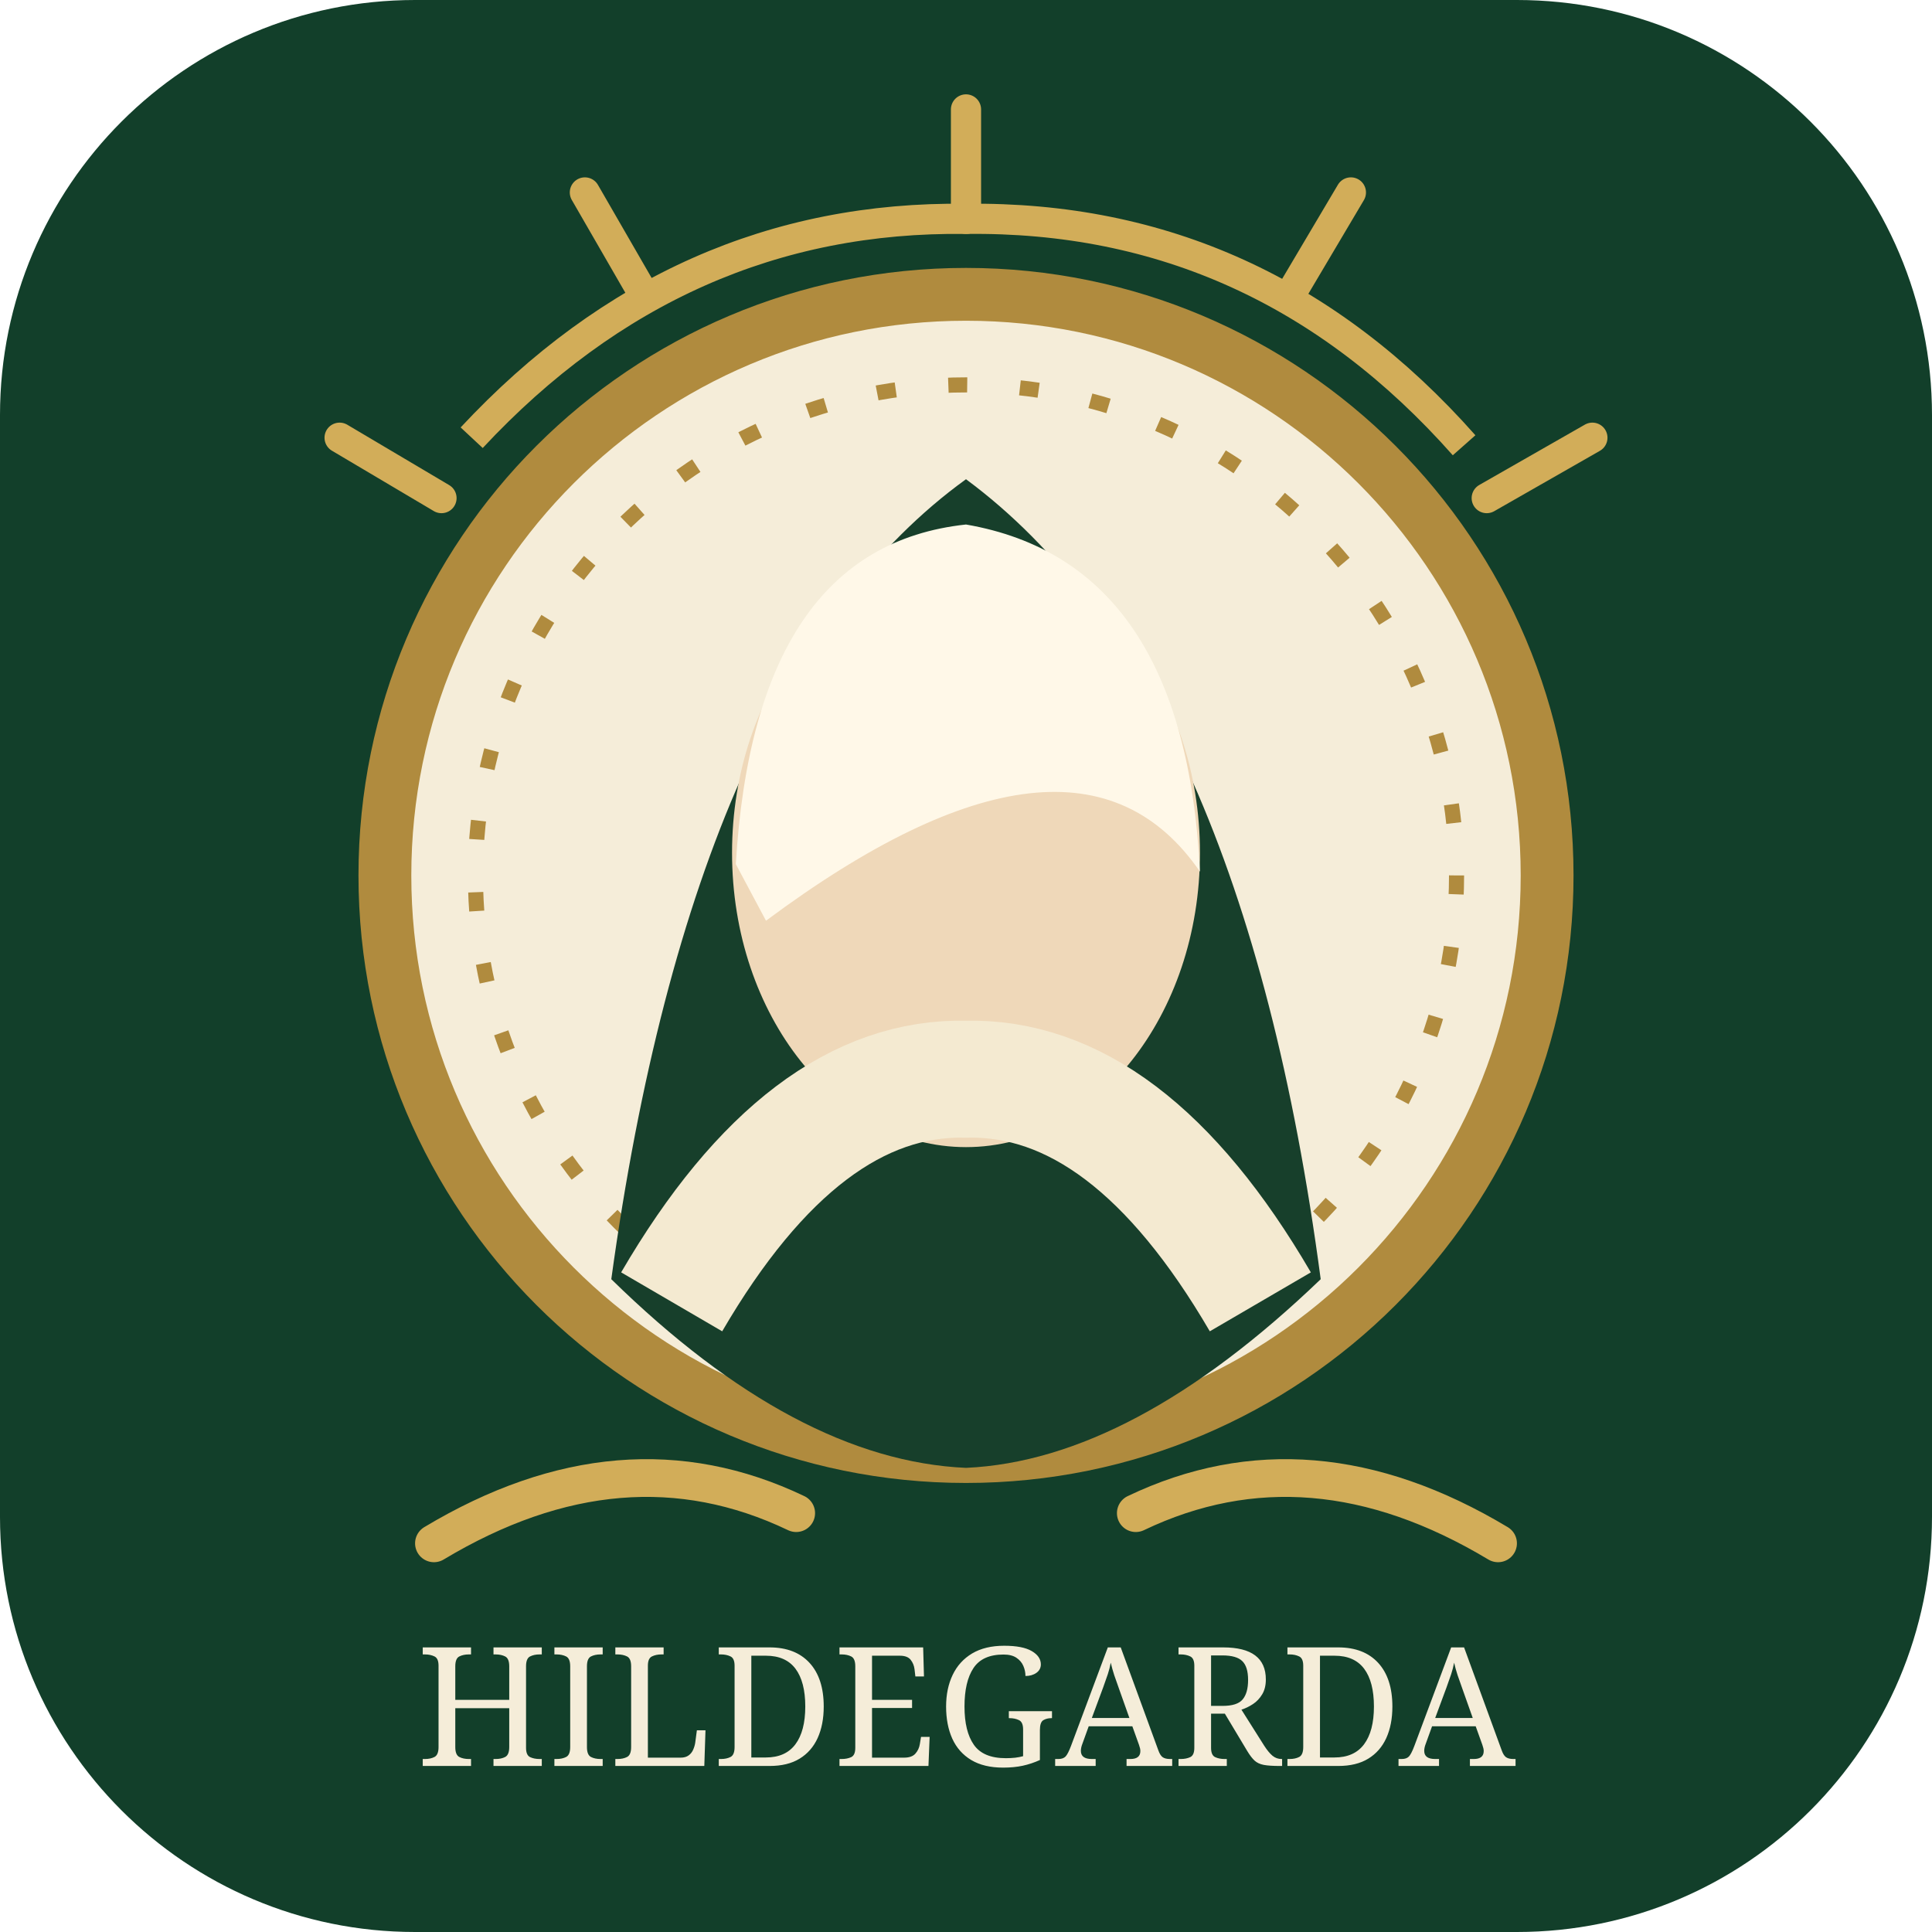
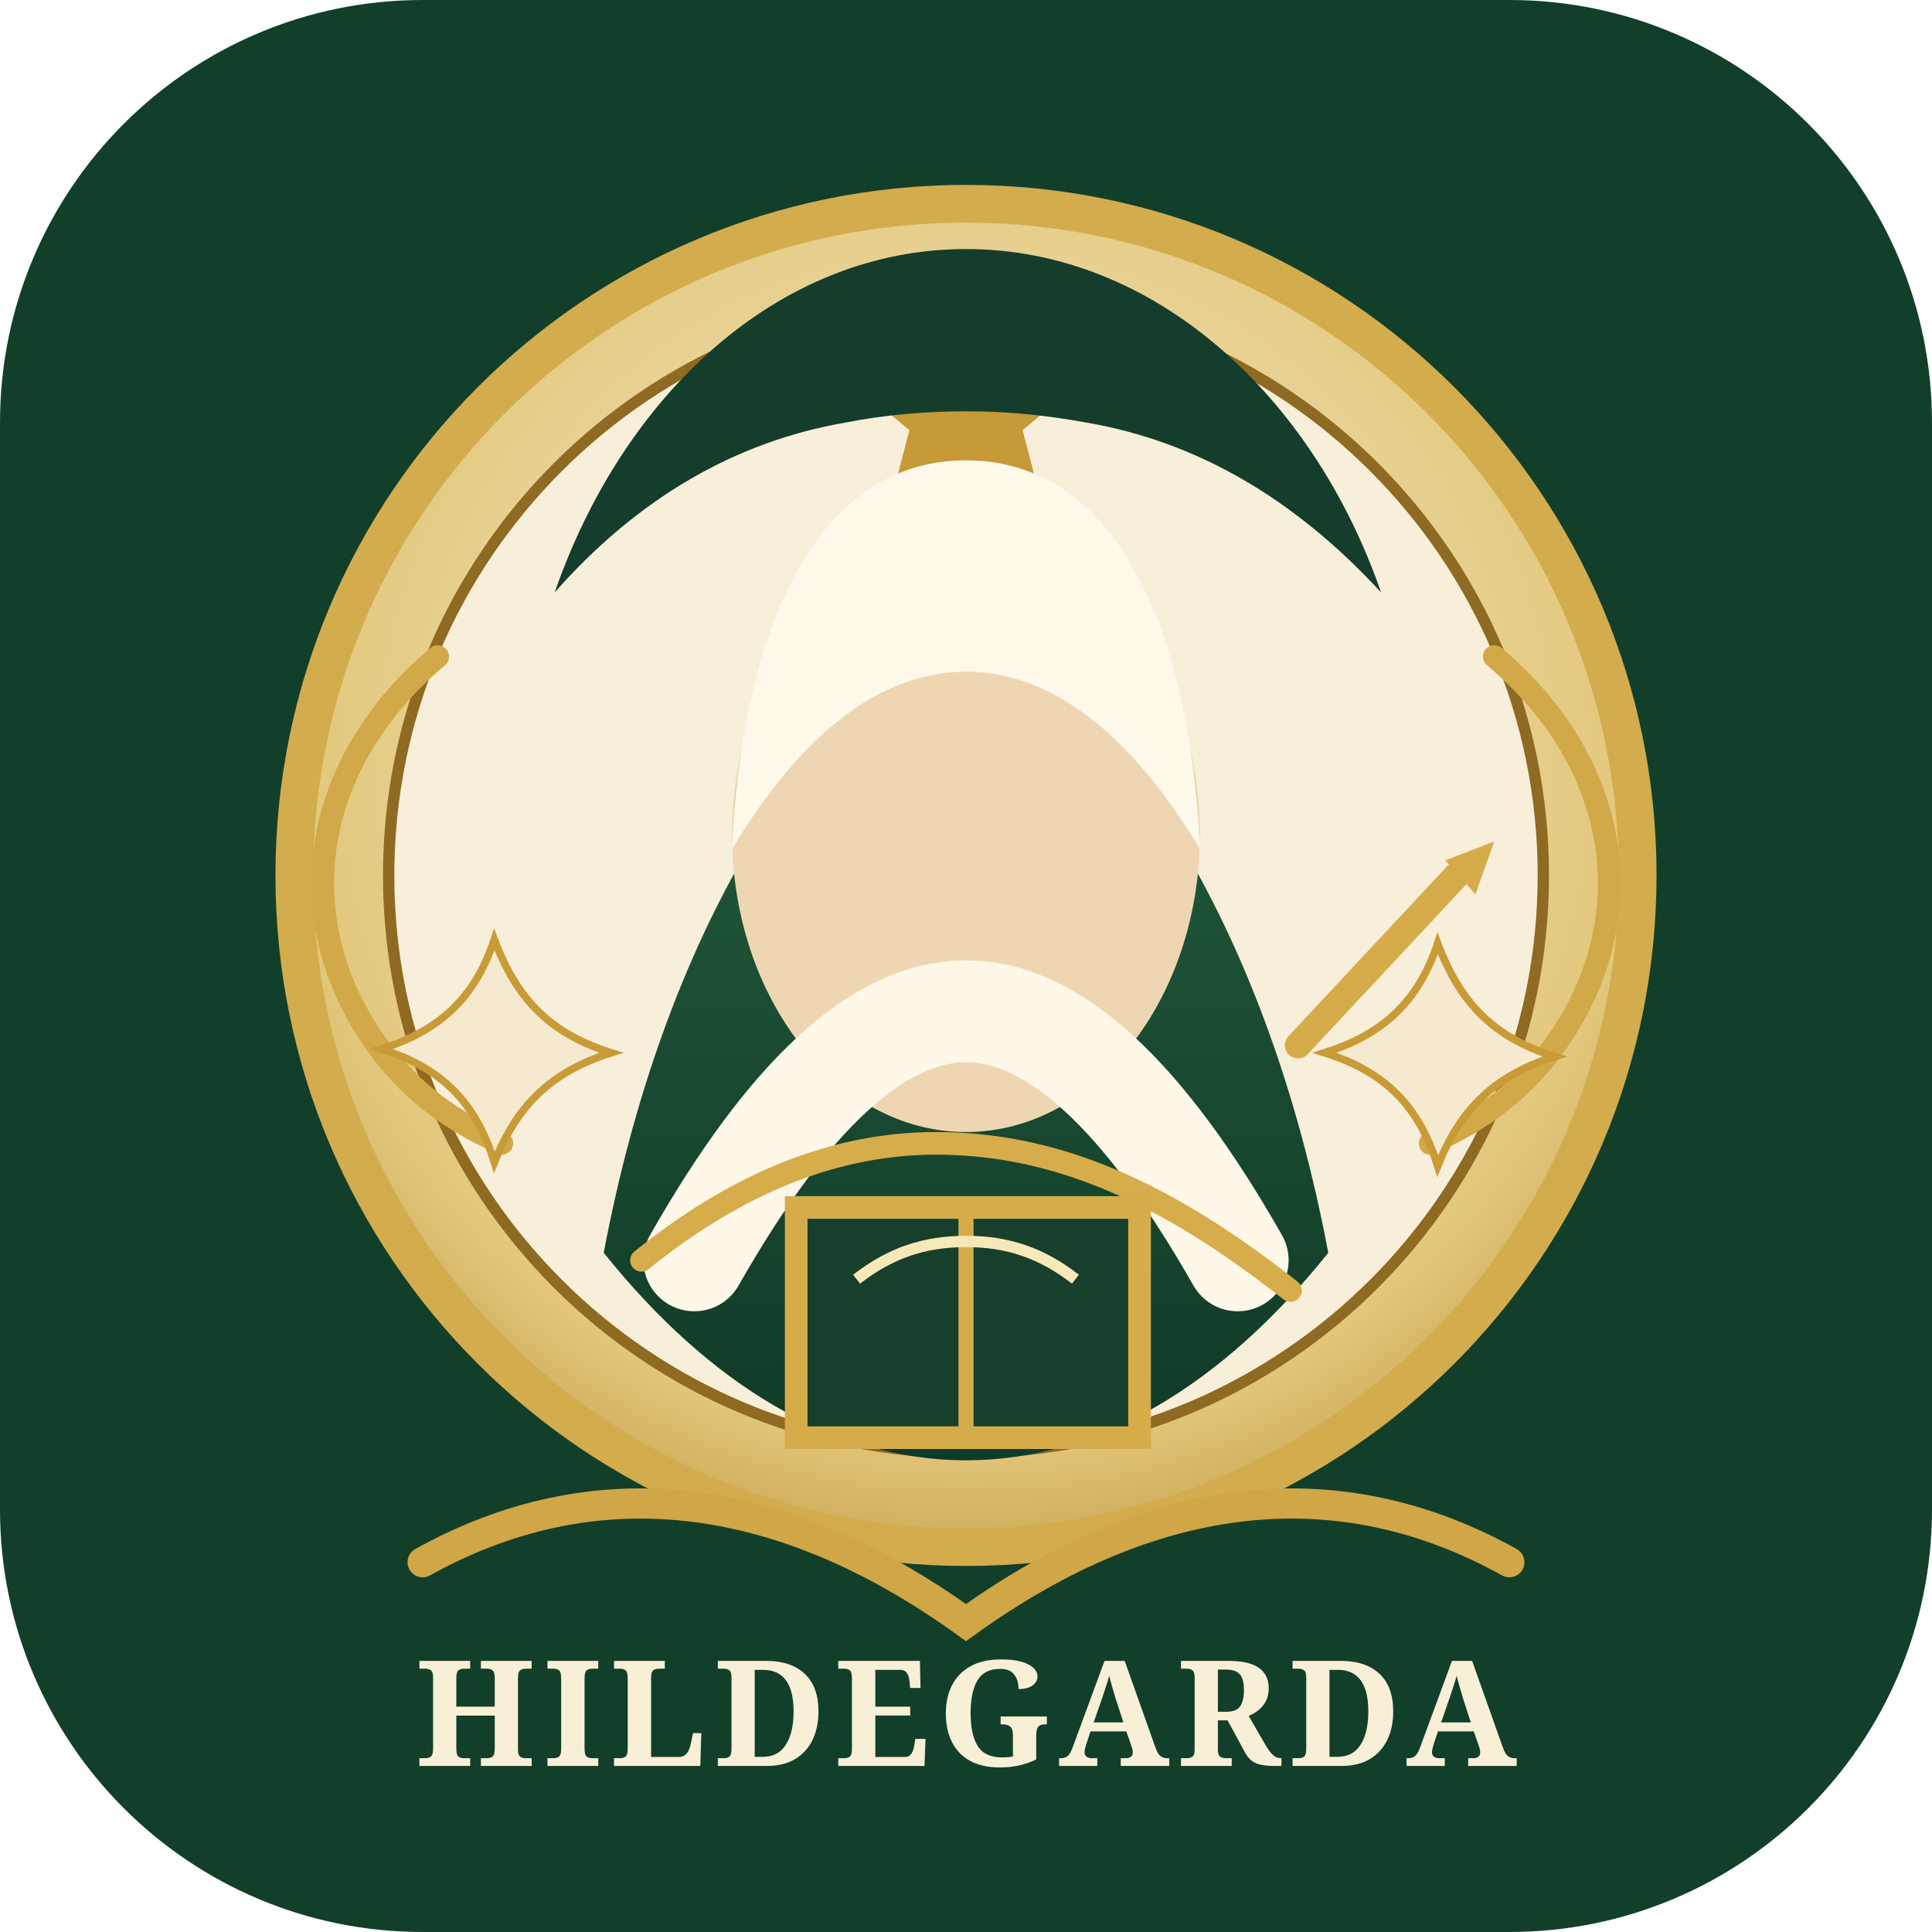
- <svg xmlns="http://www.w3.org/2000/svg" viewBox="0 0 512 512">
-   <rect width="512" height="512" rx="110" fill="#123f2a" />
-   <circle cx="256" cy="232" r="154" fill="#f5edd9" stroke="#b08b3e" stroke-width="14" />
-   <circle cx="256" cy="232" r="130" fill="none" stroke="#b08b3e" stroke-width="4" stroke-dasharray="5 14" />
-   <path d="M162 339Q184 179 256 127Q329 181 350 339Q300 387 256 389Q211 387 162 339Z" fill="#173f2b" />
-   <ellipse cx="256" cy="226" rx="62" ry="78" fill="#efd8b9" />
-   <path d="M195 229Q200 145 256 139Q314 149 318 231Q285 183 203 244Z" fill="#fff8e8" />
-   <path d="M178 345Q213 285 256 286Q299 285 334 345" fill="none" stroke="#f4ead1" stroke-width="31" />
-   <path d="M125 116Q180 57 256 58Q334 57 388 118" fill="none" stroke="#d2ad59" stroke-width="8" />
-   <path d="M256 58V29M170 77L155 51M342 78L358 51M117 132L90 116M394 132L422 116" stroke="#d2ad59" stroke-width="8" stroke-linecap="round" />
-   <path d="M115 409Q165 379 211 401M397 409Q347 379 301 401" fill="none" stroke="#d2ad59" stroke-width="10" stroke-linecap="round" />
-   <text x="256" y="468" text-anchor="middle" fill="#f5edd9" font-size="44" font-family="Georgia,serif">HILDEGARDA</text>
+ <svg xmlns="http://www.w3.org/2000/svg" viewBox="0 0 512 512" role="img" aria-label="Santa Hildegarda de Bingen">
+   <defs>
+     <radialGradient id="bg" cx="50%" cy="42%" r="70%">
+       <stop offset="0" stop-color="#f8efd7" />
+       <stop offset=".72" stop-color="#e2c77b" />
+       <stop offset="1" stop-color="#b4872f" />
+     </radialGradient>
+     <linearGradient id="g" x1="0" y1="0" x2="0" y2="1">
+       <stop offset="0" stop-color="#245d3d" />
+       <stop offset="1" stop-color="#103a27" />
+     </linearGradient>
+   </defs>
+   <rect width="512" height="512" rx="112" fill="#123f2a" />
+   <circle cx="256" cy="232" r="178" fill="url(#bg)" stroke="#d3ac4e" stroke-width="10" />
+   <circle cx="256" cy="232" r="153" fill="#f7efd9" stroke="#8f6a22" stroke-width="3" />
+   <path d="M256 75l9 22 24 2-18 15 6 23-21-12-21 12 6-23-18-15 24-2z" fill="#c69a37" />
+   <path d="M147 157c18-52 59-91 109-91s92 39 110 91c-23-25-49-40-78-45-11-2-21-3-32-3s-22 1-32 3c-29 5-55 20-77 45z" fill="#153d2c" />
+   <path d="M160 332c16-85 54-144 96-169 42 25 80 84 96 169-28 35-61 55-96 55s-68-20-96-55z" fill="url(#g)" />
+   <ellipse cx="256" cy="221" rx="62" ry="79" fill="#eed6b3" />
+   <path d="M194 225c3-62 24-103 62-103s59 41 62 103c-18-30-39-47-62-47s-44 17-62 47z" fill="#fff9ec" />
+   <path d="M184 334c25-44 49-66 72-66s47 22 72 66" fill="none" stroke="#fff7e8" stroke-width="27" stroke-linecap="round" />
+   <path d="M170 334c26-21 52-31 78-31 32 0 61 13 94 39" fill="none" stroke="#d7ad4b" stroke-width="6" stroke-linecap="round" />
+   <path d="M211 320h91v61h-91z" fill="#173f2b" stroke="#d6ac4b" stroke-width="6" rx="5" />
+   <path d="M256 321v60" stroke="#d6ac4b" stroke-width="4" />
+   <path d="M227 339c9-7 18-10 29-10M285 339c-9-7-18-10-29-10" fill="none" stroke="#f7e8b8" stroke-width="3" />
+   <path d="M344 277l42-45" stroke="#d6ac4b" stroke-width="7" stroke-linecap="round" />
+   <path d="M383 228l13-5-5 14" fill="#d6ac4b" />
+   <g fill="none" stroke="#d2a948" stroke-width="6" stroke-linecap="round">
+     <path d="M116 174c-32 27-39 65-20 97 9 15 21 25 37 32" />
+     <path d="M396 174c32 27 39 65 20 97-9 15-21 25-37 32" />
+   </g>
+   <g fill="#f5ead0" stroke="#c99b37" stroke-width="2">
+     <path d="M101 278c16-5 25-14 30-29 6 16 15 25 31 30-16 5-25 14-31 29-5-16-14-25-30-30z" />
+     <path d="M351 279c16-5 25-14 30-29 6 16 15 25 31 30-16 5-25 14-31 29-5-16-14-25-30-30z" />
+   </g>
+   <path d="M112 414c45-25 94-20 144 16 50-36 99-41 144-16" fill="none" stroke="#d0a646" stroke-width="8" stroke-linecap="round" />
+   <text x="256" y="468" text-anchor="middle" fill="#f8efd7" font-size="39" font-family="Georgia,serif" font-weight="700" letter-spacing="2">HILDEGARDA</text>
</svg>
